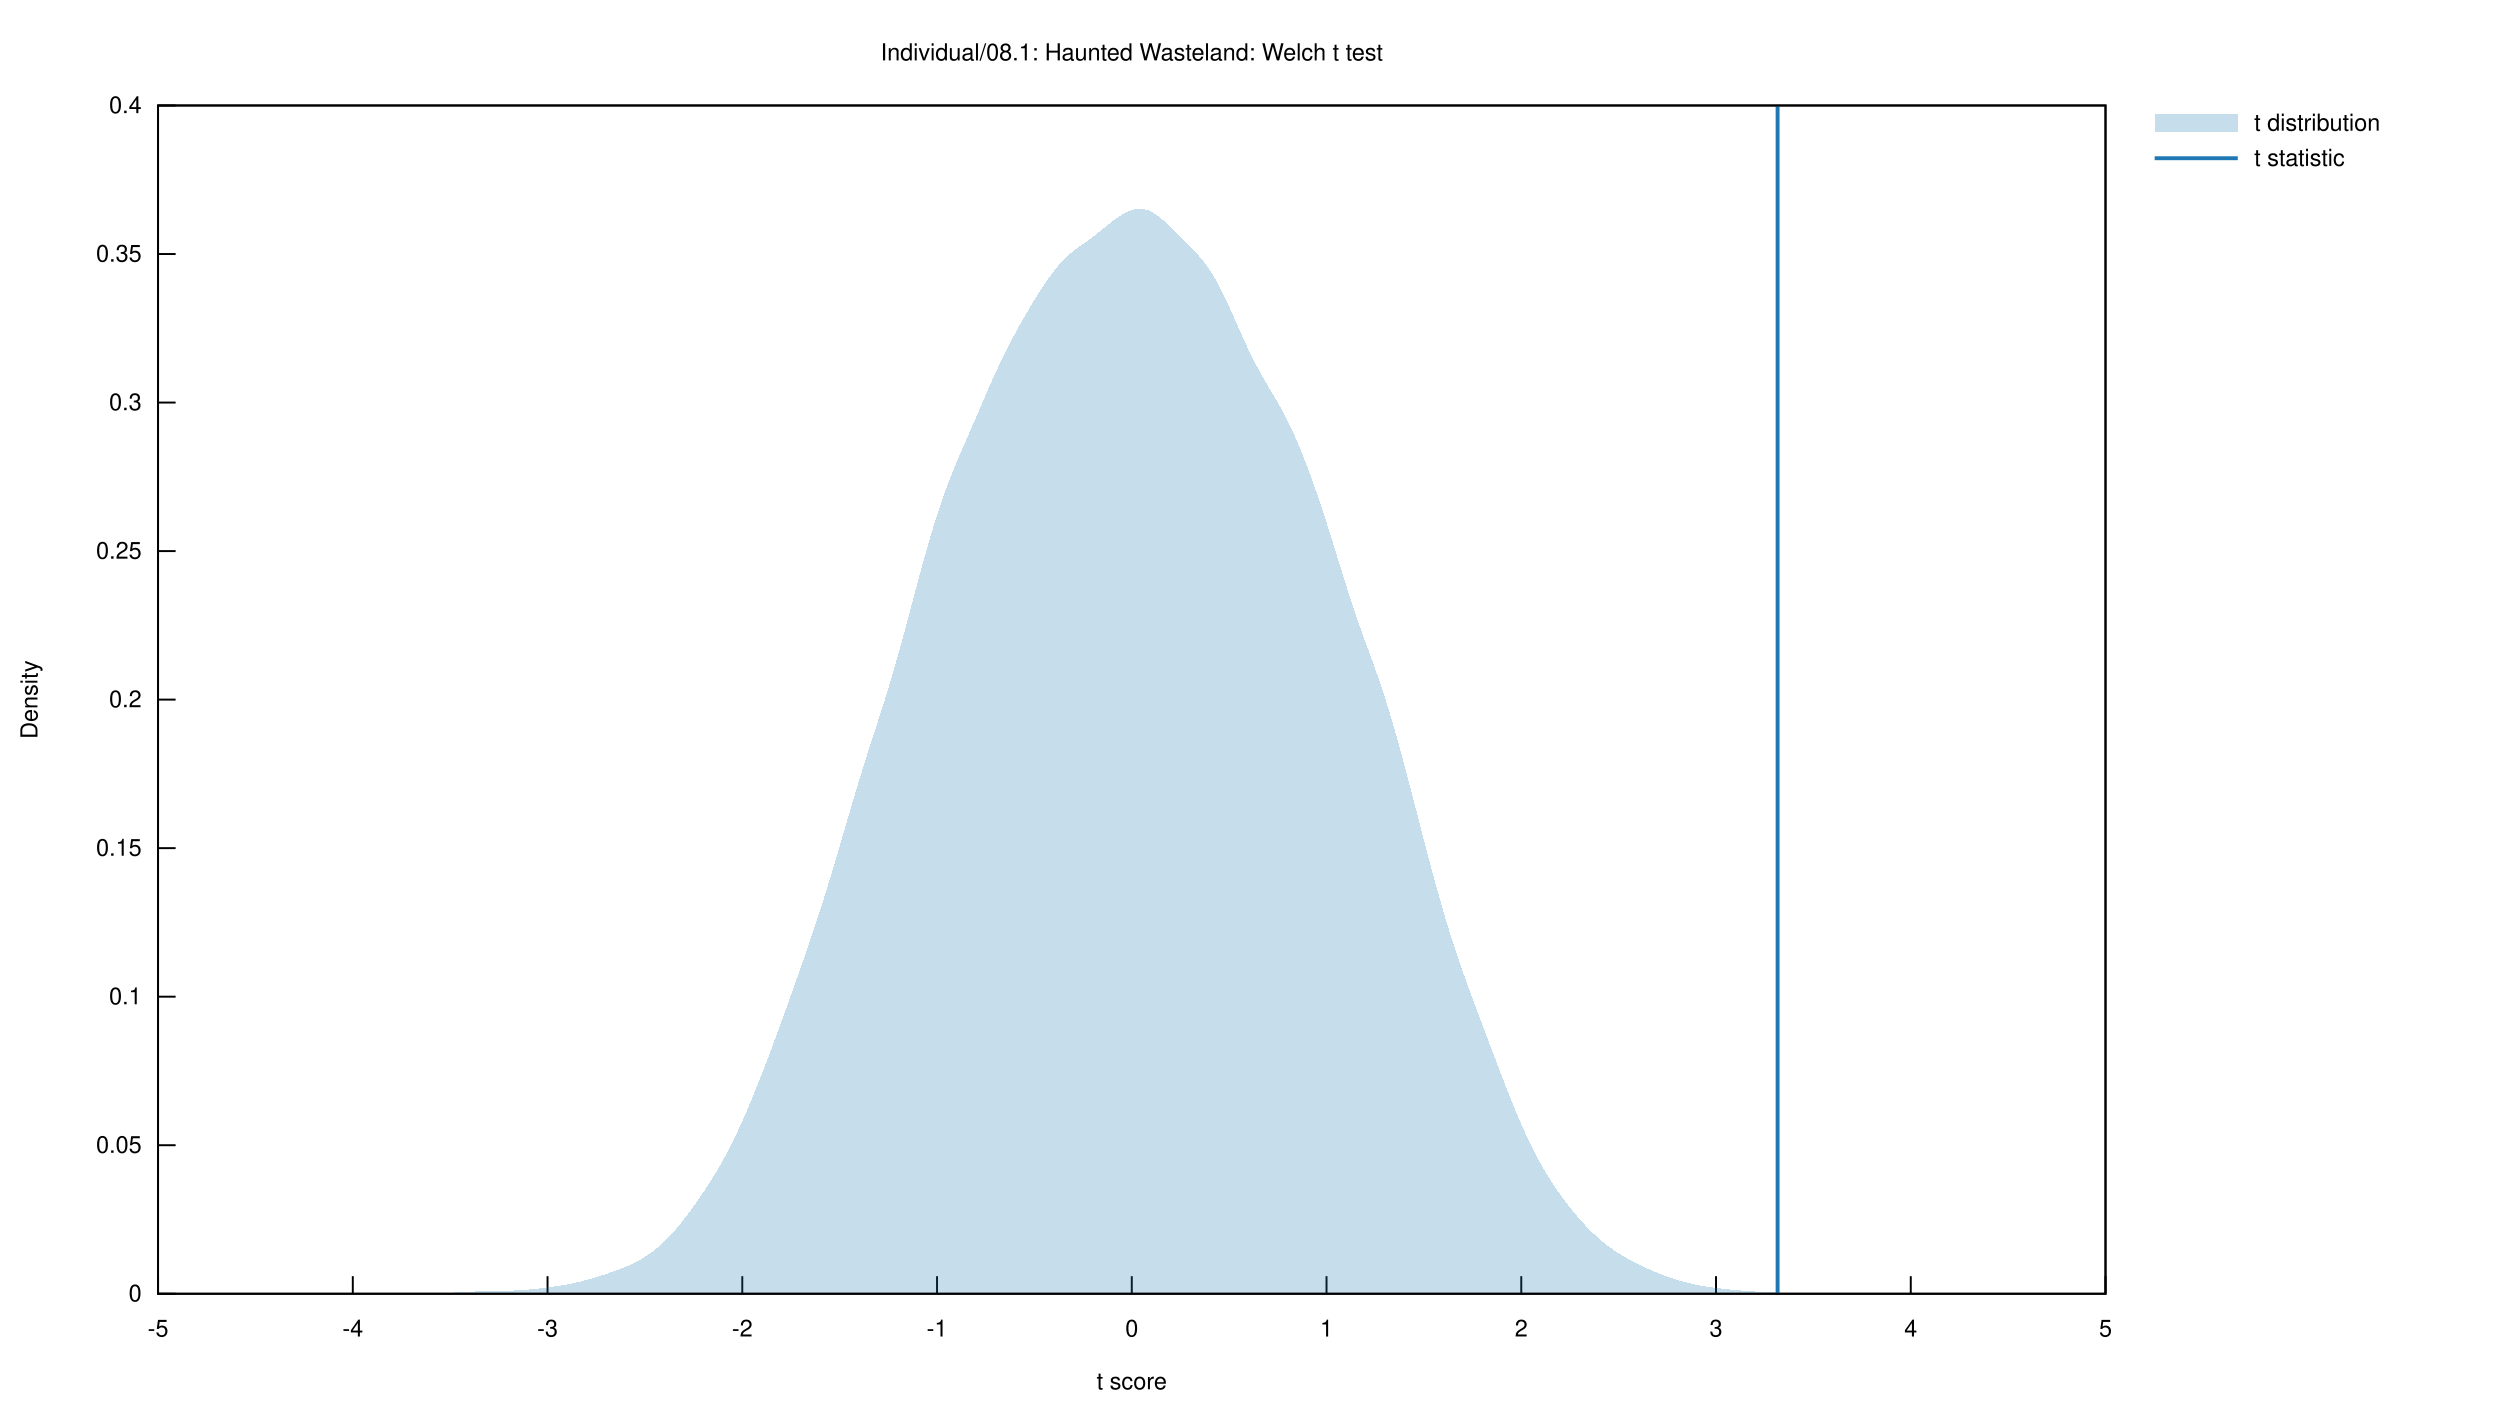
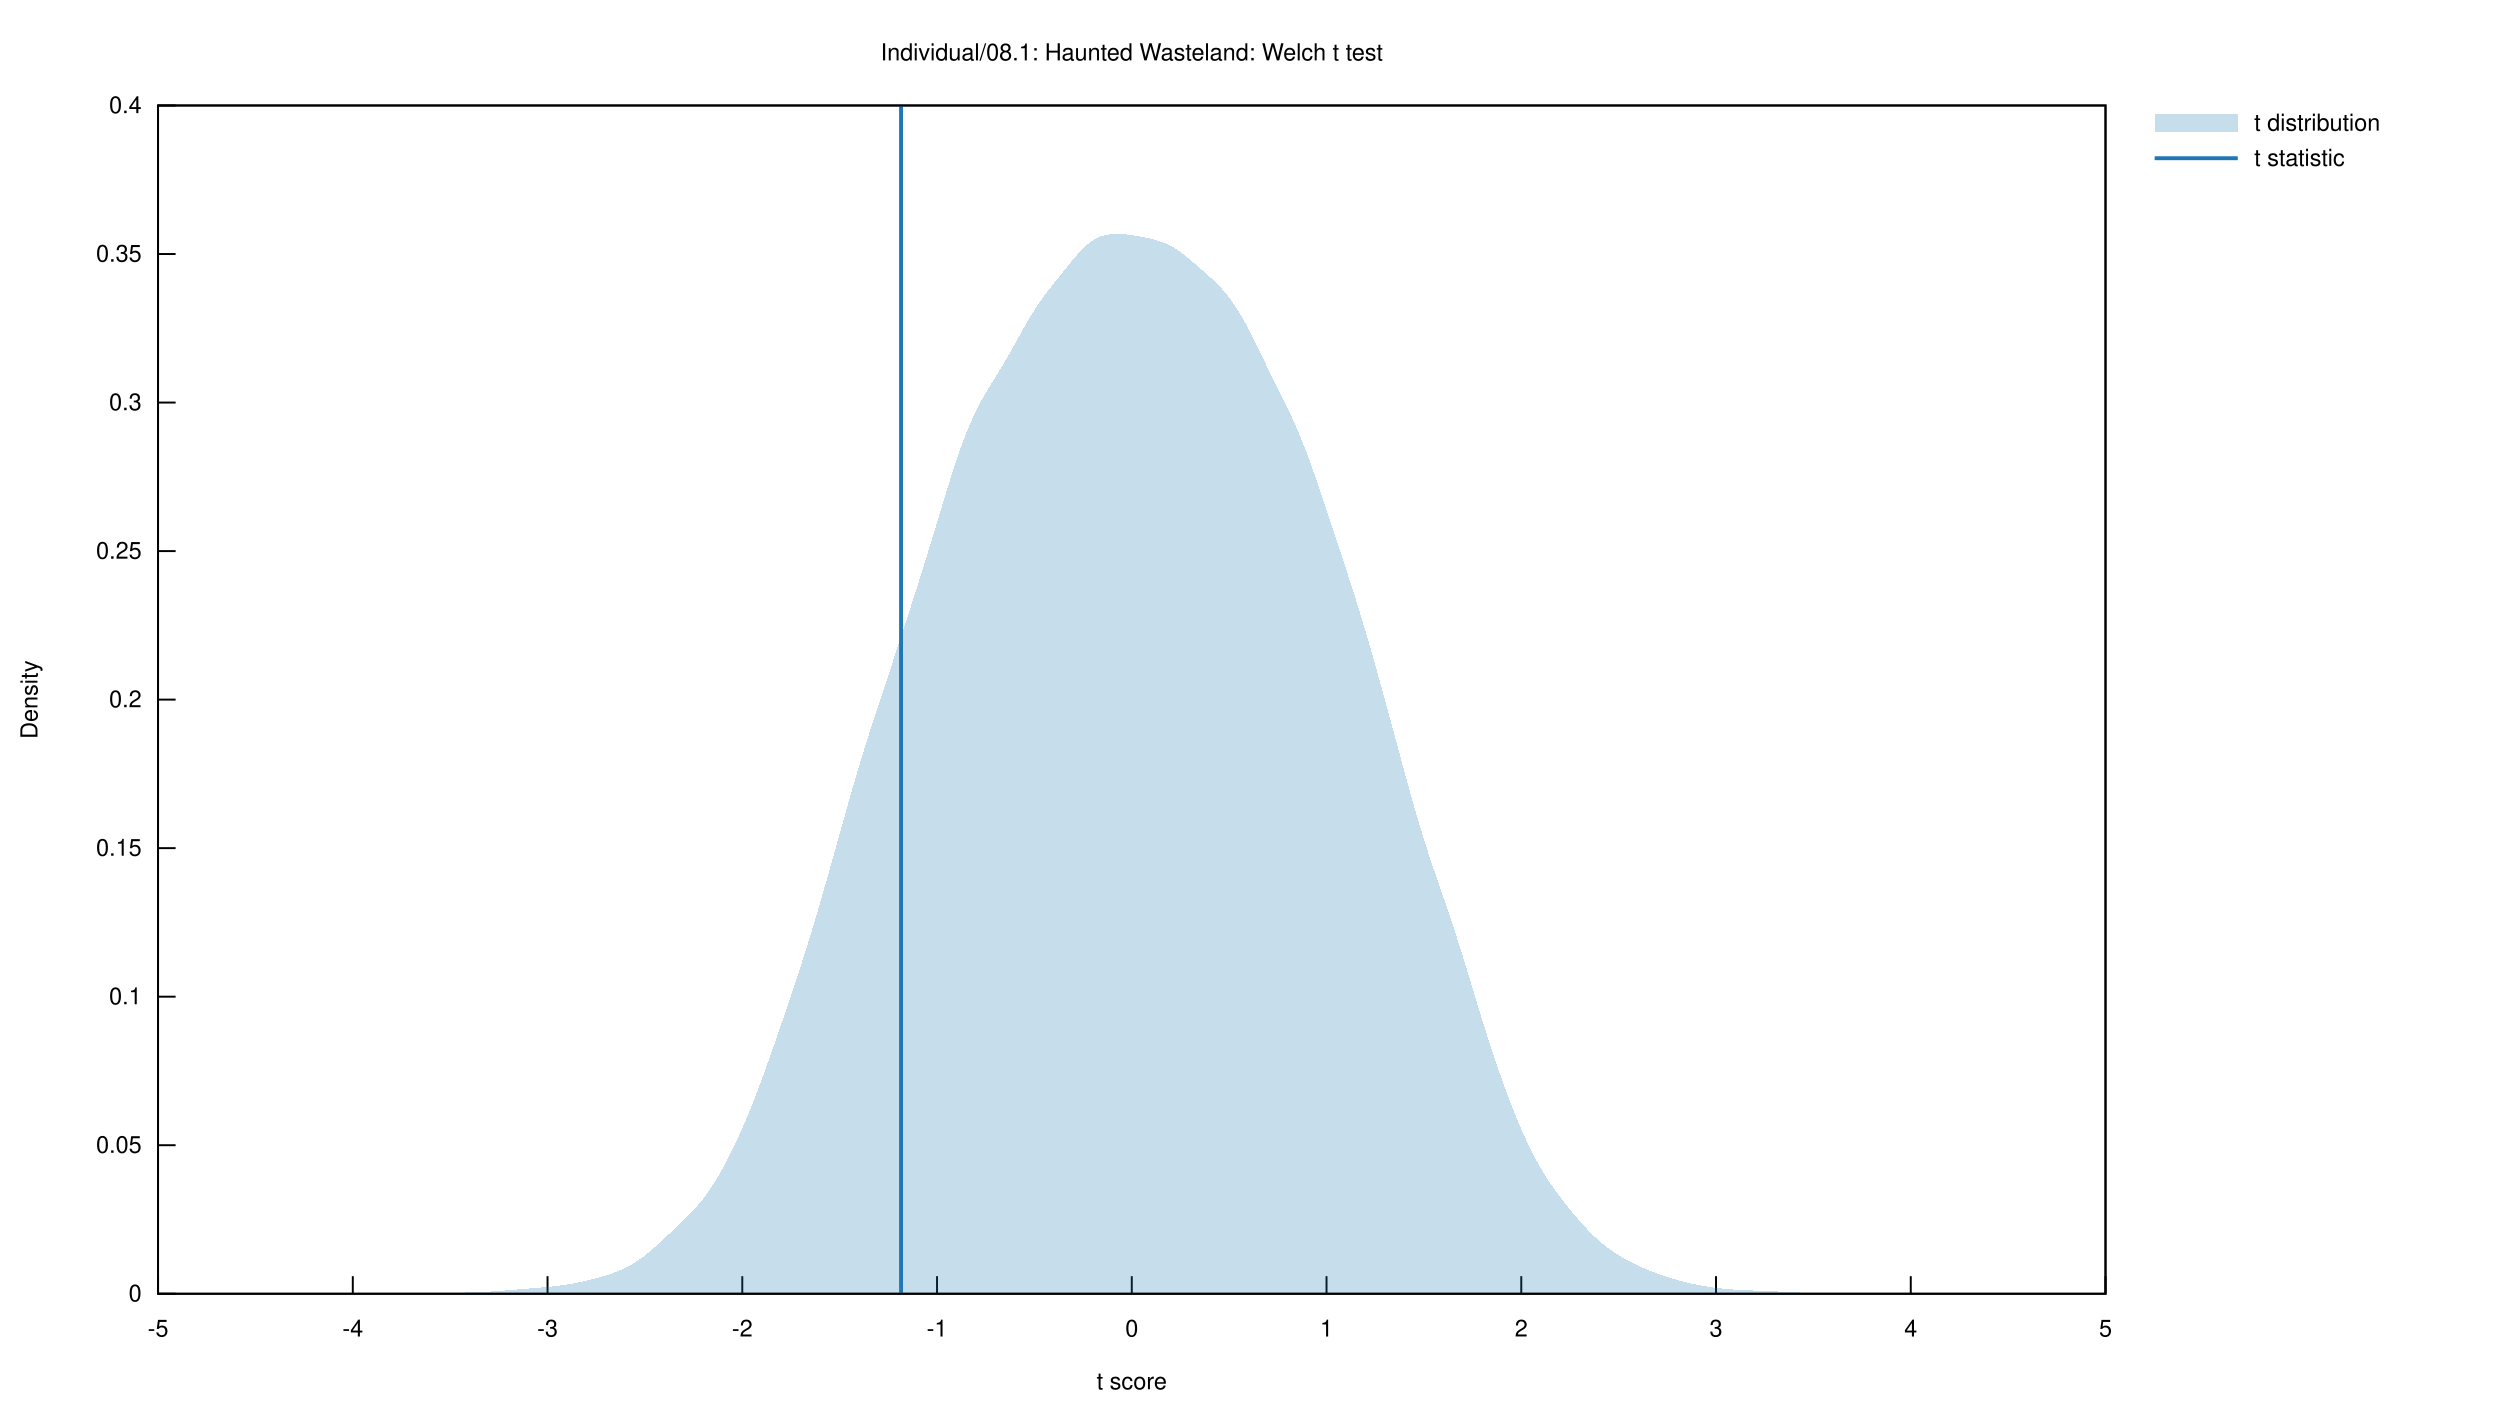
<svg xmlns="http://www.w3.org/2000/svg" xmlns:xlink="http://www.w3.org/1999/xlink" viewBox="0 0 1280 720">
  <g id="gnuplot_canvas">
    <rect x="0" y="0" width="1280" height="720" fill="none" />
    <defs>
      <circle id="gpDot" r="0.5" stroke-width="0.5" stroke="currentColor" />
      <path id="gpPt0" stroke-width="0.222" stroke="currentColor" d="M-1,0 h2 M0,-1 v2" />
      <path id="gpPt1" stroke-width="0.222" stroke="currentColor" d="M-1,-1 L1,1 M1,-1 L-1,1" />
      <path id="gpPt2" stroke-width="0.222" stroke="currentColor" d="M-1,0 L1,0 M0,-1 L0,1 M-1,-1 L1,1 M-1,1 L1,-1" />
      <rect id="gpPt3" stroke-width="0.222" stroke="currentColor" x="-1" y="-1" width="2" height="2" />
      <rect id="gpPt4" stroke-width="0.222" stroke="currentColor" fill="currentColor" x="-1" y="-1" width="2" height="2" />
      <circle id="gpPt5" stroke-width="0.222" stroke="currentColor" cx="0" cy="0" r="1" />
      <use xlink:href="#gpPt5" id="gpPt6" fill="currentColor" stroke="none" />
      <path id="gpPt7" stroke-width="0.222" stroke="currentColor" d="M0,-1.33 L-1.33,0.67 L1.33,0.67 z" />
      <use xlink:href="#gpPt7" id="gpPt8" fill="currentColor" stroke="none" />
      <use xlink:href="#gpPt7" id="gpPt9" stroke="currentColor" transform="rotate(180)" />
      <use xlink:href="#gpPt9" id="gpPt10" fill="currentColor" stroke="none" />
      <use xlink:href="#gpPt3" id="gpPt11" stroke="currentColor" transform="rotate(45)" />
      <use xlink:href="#gpPt11" id="gpPt12" fill="currentColor" stroke="none" />
      <path id="gpPt13" stroke-width="0.222" stroke="currentColor" d="M0,1.330 L1.265,0.411 L0.782,-1.067 L-0.782,-1.076 L-1.265,0.411 z" />
      <use xlink:href="#gpPt13" id="gpPt14" fill="currentColor" stroke="none" />
      <filter id="textbox" filterUnits="objectBoundingBox" x="0" y="0" height="1" width="1">
        <feFlood flood-color="white" flood-opacity="1" result="bgnd" />
        <feComposite in="SourceGraphic" in2="bgnd" operator="atop" />
      </filter>
      <filter id="greybox" filterUnits="objectBoundingBox" x="0" y="0" height="1" width="1">
        <feFlood flood-color="lightgrey" flood-opacity="1" result="grey" />
        <feComposite in="SourceGraphic" in2="grey" operator="atop" />
      </filter>
    </defs>
    <g fill="none" color="white" stroke="currentColor" stroke-width="1.00" stroke-linecap="butt" stroke-linejoin="miter">
</g>
    <g fill="none" color="black" stroke="currentColor" stroke-width="1.00" stroke-linecap="butt" stroke-linejoin="miter">
      <path stroke="black" d="M80.92,662.40 L89.92,662.40  " />
      <g transform="translate(72.53,666.30)" stroke="none" fill="black" font-family="Helvetica" font-size="12.00" text-anchor="end">
        <text>
          <tspan font-family="Helvetica"> 0</tspan>
        </text>
      </g>
    </g>
    <g fill="none" color="black" stroke="currentColor" stroke-width="1.00" stroke-linecap="butt" stroke-linejoin="miter">
      <path stroke="black" d="M80.92,586.35 L89.92,586.35  " />
      <g transform="translate(72.53,590.25)" stroke="none" fill="black" font-family="Helvetica" font-size="12.00" text-anchor="end">
        <text>
          <tspan font-family="Helvetica"> 0.05</tspan>
        </text>
      </g>
    </g>
    <g fill="none" color="black" stroke="currentColor" stroke-width="1.00" stroke-linecap="butt" stroke-linejoin="miter">
      <path stroke="black" d="M80.92,510.30 L89.92,510.30  " />
      <g transform="translate(72.53,514.20)" stroke="none" fill="black" font-family="Helvetica" font-size="12.00" text-anchor="end">
        <text>
          <tspan font-family="Helvetica"> 0.1</tspan>
        </text>
      </g>
    </g>
    <g fill="none" color="black" stroke="currentColor" stroke-width="1.00" stroke-linecap="butt" stroke-linejoin="miter">
      <path stroke="black" d="M80.92,434.25 L89.92,434.25  " />
      <g transform="translate(72.53,438.15)" stroke="none" fill="black" font-family="Helvetica" font-size="12.00" text-anchor="end">
        <text>
          <tspan font-family="Helvetica"> 0.15</tspan>
        </text>
      </g>
    </g>
    <g fill="none" color="black" stroke="currentColor" stroke-width="1.00" stroke-linecap="butt" stroke-linejoin="miter">
      <path stroke="black" d="M80.92,358.20 L89.92,358.20  " />
      <g transform="translate(72.53,362.10)" stroke="none" fill="black" font-family="Helvetica" font-size="12.00" text-anchor="end">
        <text>
          <tspan font-family="Helvetica"> 0.2</tspan>
        </text>
      </g>
    </g>
    <g fill="none" color="black" stroke="currentColor" stroke-width="1.00" stroke-linecap="butt" stroke-linejoin="miter">
      <path stroke="black" d="M80.92,282.16 L89.92,282.16  " />
      <g transform="translate(72.53,286.06)" stroke="none" fill="black" font-family="Helvetica" font-size="12.00" text-anchor="end">
        <text>
          <tspan font-family="Helvetica"> 0.25</tspan>
        </text>
      </g>
    </g>
    <g fill="none" color="black" stroke="currentColor" stroke-width="1.00" stroke-linecap="butt" stroke-linejoin="miter">
      <path stroke="black" d="M80.92,206.11 L89.92,206.11  " />
      <g transform="translate(72.53,210.01)" stroke="none" fill="black" font-family="Helvetica" font-size="12.00" text-anchor="end">
        <text>
          <tspan font-family="Helvetica"> 0.3</tspan>
        </text>
      </g>
    </g>
    <g fill="none" color="black" stroke="currentColor" stroke-width="1.00" stroke-linecap="butt" stroke-linejoin="miter">
      <path stroke="black" d="M80.92,130.06 L89.92,130.06  " />
      <g transform="translate(72.53,133.96)" stroke="none" fill="black" font-family="Helvetica" font-size="12.00" text-anchor="end">
        <text>
          <tspan font-family="Helvetica"> 0.35</tspan>
        </text>
      </g>
    </g>
    <g fill="none" color="black" stroke="currentColor" stroke-width="1.00" stroke-linecap="butt" stroke-linejoin="miter">
      <path stroke="black" d="M80.92,54.01 L89.92,54.01  " />
      <g transform="translate(72.53,57.91)" stroke="none" fill="black" font-family="Helvetica" font-size="12.00" text-anchor="end">
        <text>
          <tspan font-family="Helvetica"> 0.4</tspan>
        </text>
      </g>
    </g>
    <g fill="none" color="black" stroke="currentColor" stroke-width="1.00" stroke-linecap="butt" stroke-linejoin="miter">
      <path stroke="black" d="M80.92,662.40 L80.92,653.40  " />
      <g transform="translate(80.92,684.30)" stroke="none" fill="black" font-family="Helvetica" font-size="12.00" text-anchor="middle">
        <text>
          <tspan font-family="Helvetica">-5</tspan>
        </text>
      </g>
    </g>
    <g fill="none" color="black" stroke="currentColor" stroke-width="1.00" stroke-linecap="butt" stroke-linejoin="miter">
      <path stroke="black" d="M180.63,662.40 L180.63,653.40  " />
      <g transform="translate(180.63,684.30)" stroke="none" fill="black" font-family="Helvetica" font-size="12.00" text-anchor="middle">
        <text>
          <tspan font-family="Helvetica">-4</tspan>
        </text>
      </g>
    </g>
    <g fill="none" color="black" stroke="currentColor" stroke-width="1.00" stroke-linecap="butt" stroke-linejoin="miter">
      <path stroke="black" d="M280.34,662.40 L280.34,653.40  " />
      <g transform="translate(280.34,684.30)" stroke="none" fill="black" font-family="Helvetica" font-size="12.00" text-anchor="middle">
        <text>
          <tspan font-family="Helvetica">-3</tspan>
        </text>
      </g>
    </g>
    <g fill="none" color="black" stroke="currentColor" stroke-width="1.00" stroke-linecap="butt" stroke-linejoin="miter">
      <path stroke="black" d="M380.05,662.40 L380.05,653.40  " />
      <g transform="translate(380.05,684.30)" stroke="none" fill="black" font-family="Helvetica" font-size="12.00" text-anchor="middle">
        <text>
          <tspan font-family="Helvetica">-2</tspan>
        </text>
      </g>
    </g>
    <g fill="none" color="black" stroke="currentColor" stroke-width="1.00" stroke-linecap="butt" stroke-linejoin="miter">
      <path stroke="black" d="M479.76,662.40 L479.76,653.40  " />
      <g transform="translate(479.76,684.30)" stroke="none" fill="black" font-family="Helvetica" font-size="12.00" text-anchor="middle">
        <text>
          <tspan font-family="Helvetica">-1</tspan>
        </text>
      </g>
    </g>
    <g fill="none" color="black" stroke="currentColor" stroke-width="1.00" stroke-linecap="butt" stroke-linejoin="miter">
      <path stroke="black" d="M579.47,662.40 L579.47,653.40  " />
      <g transform="translate(579.47,684.30)" stroke="none" fill="black" font-family="Helvetica" font-size="12.00" text-anchor="middle">
        <text>
          <tspan font-family="Helvetica"> 0</tspan>
        </text>
      </g>
    </g>
    <g fill="none" color="black" stroke="currentColor" stroke-width="1.00" stroke-linecap="butt" stroke-linejoin="miter">
      <path stroke="black" d="M679.18,662.40 L679.18,653.40  " />
      <g transform="translate(679.18,684.30)" stroke="none" fill="black" font-family="Helvetica" font-size="12.00" text-anchor="middle">
        <text>
          <tspan font-family="Helvetica"> 1</tspan>
        </text>
      </g>
    </g>
    <g fill="none" color="black" stroke="currentColor" stroke-width="1.00" stroke-linecap="butt" stroke-linejoin="miter">
      <path stroke="black" d="M778.89,662.40 L778.89,653.40  " />
      <g transform="translate(778.89,684.30)" stroke="none" fill="black" font-family="Helvetica" font-size="12.00" text-anchor="middle">
        <text>
          <tspan font-family="Helvetica"> 2</tspan>
        </text>
      </g>
    </g>
    <g fill="none" color="black" stroke="currentColor" stroke-width="1.00" stroke-linecap="butt" stroke-linejoin="miter">
      <path stroke="black" d="M878.60,662.40 L878.60,653.40  " />
      <g transform="translate(878.60,684.30)" stroke="none" fill="black" font-family="Helvetica" font-size="12.00" text-anchor="middle">
        <text>
          <tspan font-family="Helvetica"> 3</tspan>
        </text>
      </g>
    </g>
    <g fill="none" color="black" stroke="currentColor" stroke-width="1.00" stroke-linecap="butt" stroke-linejoin="miter">
      <path stroke="black" d="M978.31,662.40 L978.31,653.40  " />
      <g transform="translate(978.31,684.30)" stroke="none" fill="black" font-family="Helvetica" font-size="12.00" text-anchor="middle">
        <text>
          <tspan font-family="Helvetica"> 4</tspan>
        </text>
      </g>
    </g>
    <g fill="none" color="black" stroke="currentColor" stroke-width="1.00" stroke-linecap="butt" stroke-linejoin="miter">
      <path stroke="black" d="M1078.02,662.40 L1078.02,653.40  " />
      <g transform="translate(1078.02,684.30)" stroke="none" fill="black" font-family="Helvetica" font-size="12.00" text-anchor="middle">
        <text>
          <tspan font-family="Helvetica"> 5</tspan>
        </text>
      </g>
    </g>
    <g fill="none" color="black" stroke="currentColor" stroke-width="1.00" stroke-linecap="butt" stroke-linejoin="miter">
</g>
    <g fill="none" color="black" stroke="currentColor" stroke-width="1.00" stroke-linecap="butt" stroke-linejoin="miter">
      <path stroke="black" d="M80.92,54.01 L80.92,662.40 L1078.02,662.40 L1078.02,54.01 L80.92,54.01 Z  " />
    </g>
    <g fill="none" color="black" stroke="currentColor" stroke-width="1.00" stroke-linecap="butt" stroke-linejoin="miter">
      <g transform="translate(19.18,358.21) rotate(270)" stroke="none" fill="black" font-family="Helvetica" font-size="12.00" text-anchor="middle">
        <text>
          <tspan font-family="Helvetica">Density</tspan>
        </text>
      </g>
    </g>
    <g fill="none" color="black" stroke="currentColor" stroke-width="1.00" stroke-linecap="butt" stroke-linejoin="miter">
      <g transform="translate(579.47,711.30)" stroke="none" fill="black" font-family="Helvetica" font-size="12.00" text-anchor="middle">
        <text>
          <tspan font-family="Helvetica">t score</tspan>
        </text>
      </g>
    </g>
    <g fill="none" color="black" stroke="currentColor" stroke-width="1.00" stroke-linecap="butt" stroke-linejoin="miter">
</g>
    <g id="gnuplot_plot_1">
      <g fill="none" color="black" stroke="currentColor" stroke-width="1.00" stroke-linecap="butt" stroke-linejoin="miter">
        <g transform="translate(1154.14,66.91)" stroke="none" fill="black" font-family="Helvetica" font-size="12.00" text-anchor="start">
          <text>
            <tspan font-family="Helvetica">t distribution</tspan>
          </text>
        </g>
      </g>
      <g fill="none" color="black" stroke="currentColor" stroke-width="1.00" stroke-linecap="butt" stroke-linejoin="miter">
        <g stroke="none" shape-rendering="crispEdges">
          <polygon fill="rgb( 31, 120, 180)" fill-opacity="0.25" points="1103.19,67.51 1145.75,67.51 1145.75,58.51 1103.19,58.51 " />
-           <polygon fill="rgb( 31, 120, 180)" fill-opacity="0.25" points="178.97,662.40 180.70,662.40 182.42,662.40 184.15,662.40 185.87,662.40 187.60,662.39 189.32,662.39 191.05,662.39 192.77,662.39 194.50,662.38 196.22,662.38 197.95,662.37 199.67,662.36 201.40,662.35 203.12,662.35 204.85,662.34 206.57,662.33 208.30,662.32 210.02,662.30 211.75,662.29 213.47,662.28 215.20,662.26 216.93,662.24 218.65,662.21 220.38,662.18 222.10,662.14 223.83,662.10 225.55,662.05 227.28,661.99 229.00,661.92 230.73,661.85 232.45,661.76 234.18,661.68 235.90,661.59 237.63,661.51 239.35,661.42 241.08,661.34 242.80,661.27 244.53,661.20 246.25,661.15 247.98,661.10 249.70,661.06 251.43,661.03 253.15,661.01 254.88,660.98 256.61,660.95 258.33,660.91 260.06,660.87 261.78,660.80 263.51,660.72 265.23,660.63 266.96,660.52 268.68,660.39 270.41,660.24 272.13,660.08 273.86,659.91 275.58,659.73 277.31,659.54 279.03,659.33 280.76,659.11 282.48,658.88 284.21,658.64 285.93,658.37 287.66,658.09 289.38,657.79 291.11,657.47 292.83,657.12 294.56,656.75 296.29,656.36 298.01,655.94 299.74,655.49 301.46,655.02 303.19,654.52 304.91,654.01 306.64,653.47 308.36,652.92 310.09,652.36 311.81,651.78 313.54,651.18 315.26,650.56 316.99,649.93 318.71,649.26 320.44,648.56 322.16,647.81 323.89,647.01 325.61,646.15 327.34,645.22 329.06,644.22 330.79,643.13 332.51,641.96 334.24,640.69 335.96,639.33 337.69,637.86 339.42,636.29 341.14,634.61 342.87,632.83 344.59,630.95 346.32,628.98 348.04,626.91 349.77,624.75 351.49,622.52 353.22,620.22 354.94,617.86 356.67,615.44 358.39,612.96 360.12,610.42 361.84,607.82 363.57,605.14 365.29,602.39 367.02,599.54 368.74,596.58 370.47,593.51 372.19,590.31 373.92,586.97 375.64,583.51 377.37,579.90 379.10,576.17 380.82,572.31 382.55,568.33 384.27,564.24 386.00,560.06 387.72,555.78 389.45,551.42 391.17,546.98 392.90,542.47 394.62,537.89 396.35,533.26 398.07,528.58 399.80,523.85 401.52,519.09 403.25,514.29 404.97,509.47 406.70,504.62 408.42,499.75 410.15,494.85 411.87,489.90 413.60,484.90 415.32,479.84 417.05,474.69 418.78,469.46 420.50,464.12 422.23,458.68 423.95,453.13 425.68,447.47 427.40,441.72 429.13,435.89 430.85,430.01 432.58,424.10 434.30,418.19 436.03,412.32 437.75,406.51 439.48,400.79 441.20,395.17 442.93,389.66 444.65,384.23 446.38,378.88 448.10,373.57 449.83,368.25 451.55,362.88 453.28,357.42 455.00,351.82 456.73,346.07 458.45,340.14 460.18,334.05 461.91,327.80 463.63,321.43 465.36,314.97 467.08,308.47 468.81,301.98 470.53,295.54 472.26,289.21 473.98,283.01 475.71,277.00 477.43,271.19 479.16,265.63 480.88,260.31 482.61,255.25 484.33,250.45 486.06,245.88 487.78,241.51 489.51,237.31 491.23,233.24 492.96,229.24 494.68,225.27 496.41,221.32 498.13,217.35 499.86,213.36 501.59,209.35 503.31,205.35 505.04,201.36 506.76,197.42 508.49,193.55 510.21,189.77 511.94,186.09 513.66,182.52 515.39,179.05 517.11,175.68 518.84,172.41 520.56,169.22 522.29,166.10 524.01,163.06 525.74,160.07 527.46,157.14 529.19,154.27 530.91,151.47 532.64,148.74 534.36,146.09 536.09,143.54 537.81,141.12 539.54,138.82 541.27,136.68 542.99,134.69 544.72,132.87 546.44,131.21 548.17,129.69 549.89,128.29 551.62,126.99 553.34,125.74 555.07,124.52 556.79,123.29 558.52,122.04 560.24,120.74 561.97,119.40 563.69,118.02 565.42,116.62 567.14,115.22 568.87,113.84 570.59,112.52 572.32,111.28 574.04,110.15 575.77,109.16 577.49,108.32 579.22,107.66 580.94,107.20 582.67,106.96 584.40,106.95 586.12,107.20 587.85,107.69 589.57,108.44 591.30,109.43 593.02,110.63 594.75,112.02 596.47,113.56 598.20,115.20 599.92,116.91 601.65,118.64 603.37,120.37 605.10,122.09 606.82,123.80 608.55,125.50 610.27,127.22 612.00,129.00 613.72,130.87 615.45,132.88 617.17,135.07 618.90,137.48 620.62,140.13 622.35,143.02 624.08,146.17 625.80,149.55 627.53,153.12 629.25,156.86 630.98,160.71 632.70,164.61 634.43,168.51 636.15,172.37 637.88,176.15 639.60,179.80 641.33,183.31 643.05,186.67 644.78,189.89 646.50,192.97 648.23,195.96 649.95,198.88 651.68,201.78 653.40,204.71 655.13,207.71 656.85,210.84 658.58,214.12 660.30,217.58 662.03,221.25 663.75,225.12 665.48,229.20 667.21,233.48 668.93,237.93 670.66,242.55 672.38,247.33 674.11,252.25 675.83,257.31 677.56,262.51 679.28,267.83 681.01,273.25 682.73,278.77 684.46,284.34 686.18,289.93 687.91,295.49 689.63,300.98 691.36,306.36 693.08,311.59 694.81,316.68 696.53,321.61 698.26,326.42 699.98,331.15 701.71,335.86 703.43,340.60 705.16,345.45 706.89,350.46 708.61,355.67 710.34,361.10 712.06,366.76 713.79,372.65 715.51,378.74 717.24,385.01 718.96,391.42 720.69,397.94 722.41,404.53 724.14,411.18 725.86,417.85 727.59,424.51 729.31,431.15 731.04,437.73 732.76,444.23 734.49,450.62 736.21,456.87 737.94,462.96 739.66,468.86 741.39,474.58 743.11,480.10 744.84,485.44 746.57,490.60 748.29,495.61 750.02,500.49 751.74,505.27 753.47,509.96 755.19,514.60 756.92,519.21 758.64,523.79 760.37,528.36 762.09,532.92 763.82,537.49 765.54,542.04 767.27,546.58 768.99,551.09 770.72,555.55 772.44,559.96 774.17,564.29 775.89,568.52 777.62,572.64 779.34,576.62 781.07,580.46 782.79,584.15 784.52,587.67 786.24,591.04 787.97,594.25 789.70,597.32 791.42,600.25 793.15,603.06 794.87,605.76 796.60,608.35 798.32,610.85 800.05,613.26 801.77,615.58 803.50,617.82 805.22,619.98 806.95,622.06 808.67,624.06 810.40,625.98 812.12,627.82 813.85,629.59 815.57,631.28 817.30,632.89 819.02,634.43 820.75,635.88 822.47,637.27 824.20,638.57 825.92,639.81 827.65,640.98 829.38,642.08 831.10,643.13 832.83,644.13 834.55,645.09 836.28,646.01 838.00,646.89 839.73,647.74 841.45,648.56 843.18,649.36 844.90,650.12 846.63,650.86 848.35,651.56 850.08,652.24 851.80,652.90 853.53,653.53 855.25,654.13 856.98,654.71 858.70,655.26 860.43,655.78 862.15,656.27 863.88,656.73 865.60,657.15 867.33,657.54 869.06,657.89 870.78,658.22 872.51,658.51 874.23,658.79 875.96,659.04 877.68,659.28 879.41,659.50 881.13,659.71 882.86,659.91 884.58,660.09 886.31,660.27 888.03,660.44 889.76,660.60 891.48,660.75 893.21,660.88 894.93,661.01 896.66,661.13 898.38,661.25 900.11,661.35 901.83,661.44 903.56,661.53 905.28,661.61 907.01,661.68 908.73,661.74 910.46,661.80 912.19,661.84 913.91,661.88 915.64,661.92 917.36,661.95 919.09,661.97 920.81,661.99 922.54,662.01 924.26,662.02 925.99,662.03 927.71,662.04 929.44,662.05 931.16,662.05 932.89,662.06 934.61,662.07 936.34,662.07 938.06,662.08 939.79,662.08 941.51,662.08 943.24,662.08 944.96,662.08 946.69,662.08 948.41,662.09 950.14,662.09 951.87,662.09 953.59,662.10 955.32,662.11 957.04,662.12 958.77,662.14 960.49,662.15 962.22,662.17 963.94,662.19 965.67,662.21 967.39,662.23 969.12,662.25 970.84,662.26 972.57,662.28 974.29,662.28 976.02,662.29 977.74,662.30 979.47,662.30 981.19,662.30 982.92,662.30 984.64,662.30 986.37,662.30 988.09,662.30 989.82,662.30 991.55,662.30 993.27,662.30 995.00,662.30 996.72,662.30 998.45,662.30 1000.17,662.30 1001.90,662.30 1003.62,662.30 1005.35,662.30 1007.07,662.31 1008.80,662.32 1010.52,662.32 1012.25,662.33 1013.97,662.34 1015.70,662.35 1017.42,662.35 1019.15,662.36 1020.87,662.37 1022.60,662.38 1024.32,662.38 1026.05,662.39 1027.77,662.39 1029.50,662.39 1031.22,662.39 1032.95,662.40 1034.68,662.40 1036.40,662.40 1038.13,662.40 1039.85,662.40 1039.85,662.40 1038.13,662.40 1036.40,662.40 1034.68,662.40 1032.95,662.40 1031.22,662.40 1029.50,662.40 1027.77,662.40 1026.05,662.40 1024.32,662.40 1022.60,662.40 1020.87,662.40 1019.15,662.40 1017.42,662.40 1015.70,662.40 1013.97,662.40 1012.25,662.40 1010.52,662.40 1008.80,662.40 1007.07,662.40 1005.35,662.40 1003.62,662.40 1001.90,662.40 1000.17,662.40 998.45,662.40 996.72,662.40 995.00,662.40 993.27,662.40 991.55,662.40 989.82,662.40 988.09,662.40 986.37,662.40 984.64,662.40 982.92,662.40 981.19,662.40 979.47,662.40 977.74,662.40 976.02,662.40 974.29,662.40 972.57,662.40 970.84,662.40 969.12,662.40 967.39,662.40 965.67,662.40 963.94,662.40 962.22,662.40 960.49,662.40 958.77,662.40 957.04,662.40 955.32,662.40 953.59,662.40 951.87,662.40 950.14,662.40 948.41,662.40 946.69,662.40 944.96,662.40 943.24,662.40 941.51,662.40 939.79,662.40 938.06,662.40 936.34,662.40 934.61,662.40 932.89,662.40 931.16,662.40 929.44,662.40 927.71,662.40 925.99,662.40 924.26,662.40 922.54,662.40 920.81,662.40 919.09,662.40 917.36,662.40 915.64,662.40 913.91,662.40 912.19,662.40 910.46,662.40 908.73,662.40 907.01,662.40 905.28,662.40 903.56,662.40 901.83,662.40 900.11,662.40 898.38,662.40 896.66,662.40 894.93,662.40 893.21,662.40 891.48,662.40 889.76,662.40 888.03,662.40 886.31,662.40 884.58,662.40 882.86,662.40 881.13,662.40 879.41,662.40 877.68,662.40 875.96,662.40 874.23,662.40 872.51,662.40 870.78,662.40 869.06,662.40 867.33,662.40 865.60,662.40 863.88,662.40 862.15,662.40 860.43,662.40 858.70,662.40 856.98,662.40 855.25,662.40 853.53,662.40 851.80,662.40 850.08,662.40 848.35,662.40 846.63,662.40 844.90,662.40 843.18,662.40 841.45,662.40 839.73,662.40 838.00,662.40 836.28,662.40 834.55,662.40 832.83,662.40 831.10,662.40 829.38,662.40 827.65,662.40 825.92,662.40 824.20,662.40 822.47,662.40 820.75,662.40 819.02,662.40 817.30,662.40 815.57,662.40 813.85,662.40 812.12,662.40 810.40,662.40 808.67,662.40 806.95,662.40 805.22,662.40 803.50,662.40 801.77,662.40 800.05,662.40 798.32,662.40 796.60,662.40 794.87,662.40 793.15,662.40 791.42,662.40 789.70,662.40 787.97,662.40 786.24,662.40 784.52,662.40 782.79,662.40 781.07,662.40 779.34,662.40 777.62,662.40 775.89,662.40 774.17,662.40 772.44,662.40 770.72,662.40 768.99,662.40 767.27,662.40 765.54,662.40 763.82,662.40 762.09,662.40 760.37,662.40 758.64,662.40 756.92,662.40 755.19,662.40 753.47,662.40 751.74,662.40 750.02,662.40 748.29,662.40 746.57,662.40 744.84,662.40 743.11,662.40 741.39,662.40 739.66,662.40 737.94,662.40 736.21,662.40 734.49,662.40 732.76,662.40 731.04,662.40 729.31,662.40 727.59,662.40 725.86,662.40 724.14,662.40 722.41,662.40 720.69,662.40 718.96,662.40 717.24,662.40 715.51,662.40 713.79,662.40 712.06,662.40 710.34,662.40 708.61,662.40 706.89,662.40 705.16,662.40 703.43,662.40 701.71,662.40 699.98,662.40 698.26,662.40 696.53,662.40 694.81,662.40 693.08,662.40 691.36,662.40 689.63,662.40 687.91,662.40 686.18,662.40 684.46,662.40 682.73,662.40 681.01,662.40 679.28,662.40 677.56,662.40 675.83,662.40 674.11,662.40 672.38,662.40 670.66,662.40 668.93,662.40 667.21,662.40 665.48,662.40 663.75,662.40 662.03,662.40 660.30,662.40 658.58,662.40 656.85,662.40 655.13,662.40 653.40,662.40 651.68,662.40 649.95,662.40 648.23,662.40 646.50,662.40 644.78,662.40 643.05,662.40 641.33,662.40 639.60,662.40 637.88,662.40 636.15,662.40 634.43,662.40 632.70,662.40 630.98,662.40 629.25,662.40 627.53,662.40 625.80,662.40 624.08,662.40 622.35,662.40 620.62,662.40 618.90,662.40 617.17,662.40 615.45,662.40 613.72,662.40 612.00,662.40 610.27,662.40 608.55,662.40 606.82,662.40 605.10,662.40 603.37,662.40 601.65,662.40 599.92,662.40 598.20,662.40 596.47,662.40 594.75,662.40 593.02,662.40 591.30,662.40 589.57,662.40 587.85,662.40 586.12,662.40 584.40,662.40 582.67,662.40 580.94,662.40 579.22,662.40 577.49,662.40 575.77,662.40 574.04,662.40 572.32,662.40 570.59,662.40 568.87,662.40 567.14,662.40 565.42,662.40 563.69,662.40 561.97,662.40 560.24,662.40 558.52,662.40 556.79,662.40 555.07,662.40 553.34,662.40 551.62,662.40 549.89,662.40 548.17,662.40 546.44,662.40 544.72,662.40 542.99,662.40 541.27,662.40 539.54,662.40 537.81,662.40 536.09,662.40 534.36,662.40 532.64,662.40 530.91,662.40 529.19,662.40 527.46,662.40 525.74,662.40 524.01,662.40 522.29,662.40 520.56,662.40 518.84,662.40 517.11,662.40 515.39,662.40 513.66,662.40 511.94,662.40 510.21,662.40 508.49,662.40 506.76,662.40 505.04,662.40 503.31,662.40 501.59,662.40 499.86,662.40 498.13,662.40 496.41,662.40 494.68,662.40 492.96,662.40 491.23,662.40 489.51,662.40 487.78,662.40 486.06,662.40 484.33,662.40 482.61,662.40 480.88,662.40 479.16,662.40 477.43,662.40 475.71,662.40 473.98,662.40 472.26,662.40 470.53,662.40 468.81,662.40 467.08,662.40 465.36,662.40 463.63,662.40 461.91,662.40 460.18,662.40 458.45,662.40 456.73,662.40 455.00,662.40 453.28,662.40 451.55,662.40 449.83,662.40 448.10,662.40 446.38,662.40 444.65,662.40 442.93,662.40 441.20,662.40 439.48,662.40 437.75,662.40 436.03,662.40 434.30,662.40 432.58,662.40 430.85,662.40 429.13,662.40 427.40,662.40 425.68,662.40 423.95,662.40 422.23,662.40 420.50,662.40 418.78,662.40 417.05,662.40 415.32,662.40 413.60,662.40 411.87,662.40 410.15,662.40 408.42,662.40 406.70,662.40 404.97,662.40 403.25,662.40 401.52,662.40 399.80,662.40 398.07,662.40 396.35,662.40 394.62,662.40 392.90,662.40 391.17,662.40 389.45,662.40 387.72,662.40 386.00,662.40 384.27,662.40 382.55,662.40 380.82,662.40 379.10,662.40 377.37,662.40 375.64,662.40 373.92,662.40 372.19,662.40 370.47,662.40 368.74,662.40 367.02,662.40 365.29,662.40 363.57,662.40 361.84,662.40 360.12,662.40 358.39,662.40 356.67,662.40 354.94,662.40 353.22,662.40 351.49,662.40 349.77,662.40 348.04,662.40 346.32,662.40 344.59,662.40 342.87,662.40 341.14,662.40 339.42,662.40 337.69,662.40 335.96,662.40 334.24,662.40 332.51,662.40 330.79,662.40 329.06,662.40 327.34,662.40 325.61,662.40 323.89,662.40 322.16,662.40 320.44,662.40 318.71,662.40 316.99,662.40 315.26,662.40 313.54,662.40 311.81,662.40 310.09,662.40 308.36,662.40 306.64,662.40 304.91,662.40 303.19,662.40 301.46,662.40 299.74,662.40 298.01,662.40 296.29,662.40 294.56,662.40 292.83,662.40 291.11,662.40 289.38,662.40 287.66,662.40 285.93,662.40 284.21,662.40 282.48,662.40 280.76,662.40 279.03,662.40 277.31,662.40 275.58,662.40 273.86,662.40 272.13,662.40 270.41,662.40 268.68,662.40 266.96,662.40 265.23,662.40 263.51,662.40 261.78,662.40 260.06,662.40 258.33,662.40 256.61,662.40 254.88,662.40 253.15,662.40 251.43,662.40 249.70,662.40 247.98,662.40 246.25,662.40 244.53,662.40 242.80,662.40 241.08,662.40 239.35,662.40 237.63,662.40 235.90,662.40 234.18,662.40 232.45,662.40 230.73,662.40 229.00,662.40 227.28,662.40 225.55,662.40 223.83,662.40 222.10,662.40 220.38,662.40 218.65,662.40 216.93,662.40 215.20,662.40 213.47,662.40 211.75,662.40 210.02,662.40 208.30,662.40 206.57,662.40 204.85,662.40 203.12,662.40 201.40,662.40 199.67,662.40 197.95,662.40 196.22,662.40 194.50,662.40 192.77,662.40 191.05,662.40 189.32,662.40 187.60,662.40 185.87,662.40 184.15,662.40 182.42,662.40 180.70,662.40 178.97,662.40 " />
+           <polygon fill="rgb( 31, 120, 180)" fill-opacity="0.25" points="155.46,662.40 157.21,662.40 158.97,662.40 160.73,662.40 162.49,662.40 164.25,662.39 166.01,662.39 167.77,662.39 169.53,662.39 171.29,662.38 173.04,662.38 174.80,662.37 176.56,662.36 178.32,662.36 180.08,662.35 181.84,662.34 183.60,662.33 185.36,662.32 187.12,662.31 188.87,662.30 190.63,662.29 192.39,662.27 194.15,662.25 195.91,662.23 197.67,662.20 199.43,662.17 201.19,662.14 202.95,662.10 204.70,662.06 206.46,662.02 208.22,661.98 209.98,661.95 211.74,661.91 213.50,661.88 215.26,661.86 217.02,661.84 218.78,661.82 220.53,661.82 222.29,661.81 224.05,661.81 225.81,661.81 227.57,661.81 229.33,661.82 231.09,661.81 232.85,661.81 234.61,661.80 236.36,661.78 238.12,661.76 239.88,661.72 241.64,661.68 243.40,661.62 245.16,661.56 246.92,661.49 248.68,661.40 250.44,661.31 252.19,661.21 253.95,661.10 255.71,660.97 257.47,660.84 259.23,660.70 260.99,660.55 262.75,660.40 264.51,660.24 266.27,660.09 268.02,659.93 269.78,659.78 271.54,659.63 273.30,659.49 275.06,659.35 276.82,659.21 278.58,659.07 280.34,658.91 282.10,658.75 283.85,658.56 285.61,658.36 287.37,658.12 289.13,657.87 290.89,657.58 292.65,657.28 294.41,656.94 296.17,656.59 297.93,656.22 299.68,655.83 301.44,655.42 303.20,654.99 304.96,654.53 306.72,654.05 308.48,653.55 310.24,653.01 312.00,652.43 313.76,651.81 315.51,651.15 317.27,650.43 319.03,649.65 320.79,648.80 322.55,647.88 324.31,646.87 326.07,645.77 327.83,644.58 329.59,643.29 331.34,641.91 333.10,640.45 334.86,638.91 336.62,637.33 338.38,635.70 340.14,634.05 341.90,632.40 343.66,630.74 345.42,629.09 347.17,627.44 348.93,625.77 350.69,624.08 352.45,622.33 354.21,620.52 355.97,618.60 357.73,616.57 359.49,614.40 361.25,612.08 363.00,609.60 364.76,606.96 366.52,604.16 368.28,601.20 370.04,598.09 371.80,594.83 373.56,591.44 375.32,587.90 377.08,584.21 378.83,580.38 380.59,576.40 382.35,572.27 384.11,567.99 385.87,563.56 387.63,559.00 389.39,554.31 391.15,549.52 392.91,544.64 394.66,539.69 396.42,534.69 398.18,529.64 399.94,524.56 401.70,519.44 403.46,514.28 405.22,509.07 406.98,503.79 408.74,498.43 410.49,492.98 412.25,487.43 414.01,481.78 415.77,476.03 417.53,470.17 419.29,464.23 421.05,458.20 422.81,452.09 424.57,445.91 426.32,439.68 428.08,433.42 429.84,427.13 431.60,420.86 433.36,414.61 435.12,408.43 436.88,402.33 438.64,396.33 440.40,390.45 442.15,384.69 443.91,379.04 445.67,373.50 447.43,368.05 449.19,362.67 450.95,357.34 452.71,352.03 454.47,346.73 456.23,341.43 457.98,336.11 459.74,330.78 461.50,325.42 463.26,320.04 465.02,314.63 466.78,309.18 468.54,303.69 470.30,298.16 472.06,292.58 473.81,286.95 475.57,281.26 477.33,275.51 479.09,269.72 480.85,263.91 482.61,258.10 484.37,252.33 486.13,246.65 487.89,241.10 489.64,235.74 491.40,230.62 493.16,225.77 494.92,221.22 496.68,216.98 498.44,213.05 500.20,209.42 501.96,206.04 503.72,202.88 505.47,199.88 507.23,196.99 508.99,194.15 510.75,191.31 512.51,188.44 514.27,185.51 516.03,182.49 517.79,179.41 519.55,176.26 521.30,173.08 523.06,169.91 524.82,166.78 526.58,163.73 528.34,160.80 530.10,158.00 531.86,155.34 533.62,152.82 535.38,150.43 537.13,148.13 538.89,145.89 540.65,143.70 542.41,141.52 544.17,139.34 545.93,137.15 547.69,134.98 549.45,132.84 551.21,130.77 552.96,128.80 554.72,126.99 556.48,125.35 558.24,123.94 560.00,122.74 561.76,121.78 563.52,121.04 565.28,120.50 567.04,120.13 568.79,119.91 570.55,119.80 572.31,119.79 574.07,119.85 575.83,119.97 577.59,120.14 579.35,120.36 581.11,120.62 582.87,120.92 584.62,121.26 586.38,121.62 588.14,122.01 589.90,122.43 591.66,122.89 593.42,123.40 595.18,123.99 596.94,124.67 598.70,125.48 600.45,126.41 602.21,127.49 603.97,128.69 605.73,130.01 607.49,131.42 609.25,132.89 611.01,134.39 612.77,135.92 614.53,137.44 616.28,138.97 618.04,140.52 619.80,142.10 621.56,143.74 623.32,145.47 625.08,147.31 626.84,149.28 628.60,151.43 630.36,153.75 632.11,156.26 633.87,158.97 635.63,161.87 637.39,164.97 639.15,168.24 640.91,171.66 642.67,175.20 644.43,178.81 646.19,182.46 647.94,186.11 649.70,189.74 651.46,193.32 653.22,196.86 654.98,200.38 656.74,203.89 658.50,207.45 660.26,211.10 662.02,214.87 663.77,218.82 665.53,222.97 667.29,227.32 669.05,231.88 670.81,236.64 672.57,241.57 674.33,246.63 676.09,251.81 677.84,257.05 679.60,262.34 681.36,267.65 683.12,272.97 684.88,278.28 686.64,283.61 688.40,288.95 690.16,294.33 691.92,299.77 693.67,305.30 695.43,310.93 697.19,316.67 698.95,322.54 700.71,328.52 702.47,334.62 704.23,340.81 705.99,347.09 707.75,353.43 709.50,359.83 711.26,366.27 713.02,372.75 714.78,379.25 716.54,385.76 718.30,392.25 720.06,398.70 721.82,405.06 723.58,411.31 725.33,417.41 727.09,423.33 728.85,429.07 730.61,434.61 732.37,439.99 734.13,445.22 735.89,450.36 737.65,455.45 739.41,460.53 741.16,465.67 742.92,470.88 744.68,476.21 746.44,481.65 748.20,487.21 749.96,492.88 751.72,498.62 753.48,504.41 755.24,510.21 756.99,515.98 758.75,521.70 760.51,527.32 762.27,532.84 764.03,538.24 765.79,543.50 767.55,548.62 769.31,553.59 771.07,558.42 772.82,563.10 774.58,567.64 776.34,572.01 778.10,576.22 779.86,580.26 781.62,584.12 783.38,587.81 785.14,591.30 786.90,594.61 788.65,597.73 790.41,600.68 792.17,603.47 793.93,606.12 795.69,608.64 797.45,611.06 799.21,613.39 800.97,615.66 802.73,617.87 804.48,620.03 806.24,622.15 808.00,624.22 809.76,626.22 811.52,628.16 813.28,630.02 815.04,631.80 816.80,633.49 818.56,635.09 820.31,636.59 822.07,638.01 823.83,639.34 825.59,640.60 827.35,641.78 829.11,642.90 830.87,643.96 832.63,644.95 834.39,645.90 836.14,646.79 837.90,647.64 839.66,648.45 841.42,649.22 843.18,649.96 844.94,650.66 846.70,651.34 848.46,651.99 850.22,652.62 851.97,653.23 853.73,653.81 855.49,654.37 857.25,654.90 859.01,655.41 860.77,655.89 862.53,656.35 864.29,656.79 866.05,657.20 867.80,657.58 869.56,657.94 871.32,658.27 873.08,658.58 874.84,658.86 876.60,659.11 878.36,659.35 880.12,659.56 881.88,659.74 883.63,659.91 885.39,660.06 887.15,660.20 888.91,660.31 890.67,660.42 892.43,660.51 894.19,660.60 895.95,660.68 897.71,660.75 899.46,660.82 901.22,660.89 902.98,660.95 904.74,661.02 906.50,661.08 908.26,661.15 910.02,661.22 911.78,661.30 913.54,661.37 915.29,661.45 917.05,661.54 918.81,661.62 920.57,661.71 922.33,661.80 924.09,661.88 925.85,661.95 927.61,662.02 929.37,662.08 931.12,662.13 932.88,662.17 934.64,662.20 936.40,662.22 938.16,662.23 939.92,662.23 941.68,662.23 943.44,662.22 945.20,662.22 946.95,662.21 948.71,662.20 950.47,662.19 952.23,662.19 953.99,662.18 955.75,662.18 957.51,662.19 959.27,662.20 961.03,662.21 962.78,662.22 964.54,662.23 966.30,662.24 968.06,662.26 969.82,662.27 971.58,662.29 973.34,662.30 975.10,662.31 976.86,662.32 978.61,662.33 980.37,662.34 982.13,662.35 983.89,662.35 985.65,662.35 987.41,662.35 989.17,662.35 990.93,662.35 992.69,662.35 994.44,662.35 996.20,662.35 997.96,662.34 999.72,662.34 1001.48,662.34 1003.24,662.34 1005.00,662.35 1006.76,662.35 1008.52,662.35 1010.27,662.36 1012.03,662.37 1013.79,662.37 1015.55,662.38 1017.31,662.38 1019.07,662.39 1020.83,662.39 1022.59,662.39 1024.35,662.39 1026.10,662.40 1027.86,662.40 1029.62,662.40 1031.38,662.40 1033.14,662.40 1033.14,662.40 1031.38,662.40 1029.62,662.40 1027.86,662.40 1026.10,662.40 1024.35,662.40 1022.59,662.40 1020.83,662.40 1019.07,662.40 1017.31,662.40 1015.55,662.40 1013.79,662.40 1012.03,662.40 1010.27,662.40 1008.52,662.40 1006.76,662.40 1005.00,662.40 1003.24,662.40 1001.48,662.40 999.72,662.40 997.96,662.40 996.20,662.40 994.44,662.40 992.69,662.40 990.93,662.40 989.17,662.40 987.41,662.40 985.65,662.40 983.89,662.40 982.13,662.40 980.37,662.40 978.61,662.40 976.86,662.40 975.10,662.40 973.34,662.40 971.58,662.40 969.82,662.40 968.06,662.40 966.30,662.40 964.54,662.40 962.78,662.40 961.03,662.40 959.27,662.40 957.51,662.40 955.75,662.40 953.99,662.40 952.23,662.40 950.47,662.40 948.71,662.40 946.95,662.40 945.20,662.40 943.44,662.40 941.68,662.40 939.92,662.40 938.16,662.40 936.40,662.40 934.64,662.40 932.88,662.40 931.12,662.40 929.37,662.40 927.61,662.40 925.85,662.40 924.09,662.40 922.33,662.40 920.57,662.40 918.81,662.40 917.05,662.40 915.29,662.40 913.54,662.40 911.78,662.40 910.02,662.40 908.26,662.40 906.50,662.40 904.74,662.40 902.98,662.40 901.22,662.40 899.46,662.40 897.71,662.40 895.95,662.40 894.19,662.40 892.43,662.40 890.67,662.40 888.91,662.40 887.15,662.40 885.39,662.40 883.63,662.40 881.88,662.40 880.12,662.40 878.36,662.40 876.60,662.40 874.84,662.40 873.08,662.40 871.32,662.40 869.56,662.40 867.80,662.40 866.05,662.40 864.29,662.40 862.53,662.40 860.77,662.40 859.01,662.40 857.25,662.40 855.49,662.40 853.73,662.40 851.97,662.40 850.22,662.40 848.46,662.40 846.70,662.40 844.94,662.40 843.18,662.40 841.42,662.40 839.66,662.40 837.90,662.40 836.14,662.40 834.39,662.40 832.63,662.40 830.87,662.40 829.11,662.40 827.35,662.40 825.59,662.40 823.83,662.40 822.07,662.40 820.31,662.40 818.56,662.40 816.80,662.40 815.04,662.40 813.28,662.40 811.52,662.40 809.76,662.40 808.00,662.40 806.24,662.40 804.48,662.40 802.73,662.40 800.97,662.40 799.21,662.40 797.45,662.40 795.69,662.40 793.93,662.40 792.17,662.40 790.41,662.40 788.65,662.40 786.90,662.40 785.14,662.40 783.38,662.40 781.62,662.40 779.86,662.40 778.10,662.40 776.34,662.40 774.58,662.40 772.82,662.40 771.07,662.40 769.31,662.40 767.55,662.40 765.79,662.40 764.03,662.40 762.27,662.40 760.51,662.40 758.75,662.40 756.99,662.40 755.24,662.40 753.48,662.40 751.72,662.40 749.96,662.40 748.20,662.40 746.44,662.40 744.68,662.40 742.92,662.40 741.16,662.40 739.41,662.40 737.65,662.40 735.89,662.40 734.13,662.40 732.37,662.40 730.61,662.40 728.85,662.40 727.09,662.40 725.33,662.40 723.58,662.40 721.82,662.40 720.06,662.40 718.30,662.40 716.54,662.40 714.78,662.40 713.02,662.40 711.26,662.40 709.50,662.40 707.75,662.40 705.99,662.40 704.23,662.40 702.47,662.40 700.71,662.40 698.95,662.40 697.19,662.40 695.43,662.40 693.67,662.40 691.92,662.40 690.16,662.40 688.40,662.40 686.64,662.40 684.88,662.40 683.12,662.40 681.36,662.40 679.60,662.40 677.84,662.40 676.09,662.40 674.33,662.40 672.57,662.40 670.81,662.40 669.05,662.40 667.29,662.40 665.53,662.40 663.77,662.40 662.02,662.40 660.26,662.40 658.50,662.40 656.74,662.40 654.98,662.40 653.22,662.40 651.46,662.40 649.70,662.40 647.94,662.40 646.19,662.40 644.43,662.40 642.67,662.40 640.91,662.40 639.15,662.40 637.39,662.40 635.63,662.40 633.87,662.40 632.11,662.40 630.36,662.40 628.60,662.40 626.84,662.40 625.08,662.40 623.32,662.40 621.56,662.40 619.80,662.40 618.04,662.40 616.28,662.40 614.53,662.40 612.77,662.40 611.01,662.40 609.25,662.40 607.49,662.40 605.73,662.40 603.97,662.40 602.21,662.40 600.45,662.40 598.70,662.40 596.94,662.40 595.18,662.40 593.42,662.40 591.66,662.40 589.90,662.40 588.14,662.40 586.38,662.40 584.62,662.40 582.87,662.40 581.11,662.40 579.35,662.40 577.59,662.40 575.83,662.40 574.07,662.40 572.31,662.40 570.55,662.40 568.79,662.40 567.04,662.40 565.28,662.40 563.52,662.40 561.76,662.40 560.00,662.40 558.24,662.40 556.48,662.40 554.72,662.40 552.96,662.40 551.21,662.40 549.45,662.40 547.69,662.40 545.93,662.40 544.17,662.40 542.41,662.40 540.65,662.40 538.89,662.40 537.13,662.40 535.38,662.40 533.62,662.40 531.86,662.40 530.10,662.40 528.34,662.40 526.58,662.40 524.82,662.40 523.06,662.40 521.30,662.40 519.55,662.40 517.79,662.40 516.03,662.40 514.27,662.40 512.51,662.40 510.75,662.40 508.99,662.40 507.23,662.40 505.47,662.40 503.72,662.40 501.96,662.40 500.20,662.40 498.44,662.40 496.68,662.40 494.92,662.40 493.16,662.40 491.40,662.40 489.64,662.40 487.89,662.40 486.13,662.40 484.37,662.40 482.61,662.40 480.85,662.40 479.09,662.40 477.33,662.40 475.57,662.40 473.81,662.40 472.06,662.40 470.30,662.40 468.54,662.40 466.78,662.40 465.02,662.40 463.26,662.40 461.50,662.40 459.74,662.40 457.98,662.40 456.23,662.40 454.47,662.40 452.71,662.40 450.95,662.40 449.19,662.40 447.43,662.40 445.67,662.40 443.91,662.40 442.15,662.40 440.40,662.40 438.64,662.40 436.88,662.40 435.12,662.40 433.36,662.40 431.60,662.40 429.84,662.40 428.08,662.40 426.32,662.40 424.57,662.40 422.81,662.40 421.05,662.40 419.29,662.40 417.53,662.40 415.77,662.40 414.01,662.40 412.25,662.40 410.49,662.40 408.74,662.40 406.98,662.40 405.22,662.40 403.46,662.40 401.70,662.40 399.94,662.40 398.18,662.40 396.42,662.40 394.66,662.40 392.91,662.40 391.15,662.40 389.39,662.40 387.63,662.40 385.87,662.40 384.11,662.40 382.35,662.40 380.59,662.40 378.83,662.40 377.08,662.40 375.32,662.40 373.56,662.40 371.80,662.40 370.04,662.40 368.28,662.40 366.52,662.40 364.76,662.40 363.00,662.40 361.25,662.40 359.49,662.40 357.73,662.40 355.97,662.40 354.21,662.40 352.45,662.40 350.69,662.40 348.93,662.40 347.17,662.40 345.42,662.40 343.66,662.40 341.90,662.40 340.14,662.40 338.38,662.40 336.62,662.40 334.86,662.40 333.10,662.40 331.34,662.40 329.59,662.40 327.83,662.40 326.07,662.40 324.31,662.40 322.55,662.40 320.79,662.40 319.03,662.40 317.27,662.40 315.51,662.40 313.76,662.40 312.00,662.40 310.24,662.40 308.48,662.40 306.72,662.40 304.96,662.40 303.20,662.40 301.44,662.40 299.68,662.40 297.93,662.40 296.17,662.40 294.41,662.40 292.65,662.40 290.89,662.40 289.13,662.40 287.37,662.40 285.61,662.40 283.85,662.40 282.10,662.40 280.34,662.40 278.58,662.40 276.82,662.40 275.06,662.40 273.30,662.40 271.54,662.40 269.78,662.40 268.02,662.40 266.27,662.40 264.51,662.40 262.75,662.40 260.99,662.40 259.23,662.40 257.47,662.40 255.71,662.40 253.95,662.40 252.19,662.40 250.44,662.40 248.68,662.40 246.92,662.40 245.16,662.40 243.40,662.40 241.64,662.40 239.88,662.40 238.12,662.40 236.36,662.40 234.61,662.40 232.85,662.40 231.09,662.40 229.33,662.40 227.57,662.40 225.81,662.40 224.05,662.40 222.29,662.40 220.53,662.40 218.78,662.40 217.02,662.40 215.26,662.40 213.50,662.40 211.74,662.40 209.98,662.40 208.22,662.40 206.46,662.40 204.70,662.40 202.95,662.40 201.19,662.40 199.43,662.40 197.67,662.40 195.91,662.40 194.15,662.40 192.39,662.40 190.63,662.40 188.87,662.40 187.12,662.40 185.36,662.40 183.60,662.40 181.84,662.40 180.08,662.40 178.32,662.40 176.56,662.40 174.80,662.40 173.04,662.40 171.29,662.40 169.53,662.40 167.77,662.40 166.01,662.40 164.25,662.40 162.49,662.40 160.73,662.40 158.97,662.40 157.21,662.40 155.46,662.40 " />
        </g>
      </g>
    </g>
    <g id="gnuplot_plot_2">
      <g fill="none" color="white" stroke="rgb( 31, 120, 180)" stroke-width="2.00" stroke-linecap="butt" stroke-linejoin="miter">
</g>
      <g fill="none" color="black" stroke="currentColor" stroke-width="2.00" stroke-linecap="butt" stroke-linejoin="miter">
        <g transform="translate(1154.14,84.91)" stroke="none" fill="black" font-family="Helvetica" font-size="12.00" text-anchor="start">
          <text>
            <tspan font-family="Helvetica">t statistic</tspan>
          </text>
        </g>
      </g>
      <g fill="none" color="black" stroke="currentColor" stroke-width="2.00" stroke-linecap="butt" stroke-linejoin="miter">
-         <path stroke="rgb( 31, 120, 180)" d="M1103.19,81.01 L1145.75,81.01 M910.13,662.40 L910.13,54.01  " />
+         <path stroke="rgb( 31, 120, 180)" d="M1103.19,81.01 L1145.75,81.01 M461.34,662.40 L461.34,54.01  " />
      </g>
    </g>
    <g fill="none" color="black" stroke="currentColor" stroke-width="2.00" stroke-linecap="butt" stroke-linejoin="miter">
</g>
    <g fill="none" color="black" stroke="black" stroke-width="1.00" stroke-linecap="butt" stroke-linejoin="miter">
</g>
    <g fill="none" color="black" stroke="currentColor" stroke-width="1.00" stroke-linecap="butt" stroke-linejoin="miter">
      <path stroke="black" d="M80.92,54.01 L80.92,662.40 L1078.02,662.40 L1078.02,54.01 L80.92,54.01 Z  " />
    </g>
    <g fill="none" color="black" stroke="currentColor" stroke-width="1.00" stroke-linecap="butt" stroke-linejoin="miter">
      <g transform="translate(579.47,30.91)" stroke="none" fill="black" font-family="Helvetica" font-size="12.00" text-anchor="middle">
        <text>
          <tspan font-family="Helvetica">Individual/08.1: Haunted Wasteland: Welch t test</tspan>
        </text>
      </g>
    </g>
    <g fill="none" color="black" stroke="currentColor" stroke-width="1.00" stroke-linecap="butt" stroke-linejoin="miter">
</g>
  </g>
</svg>
